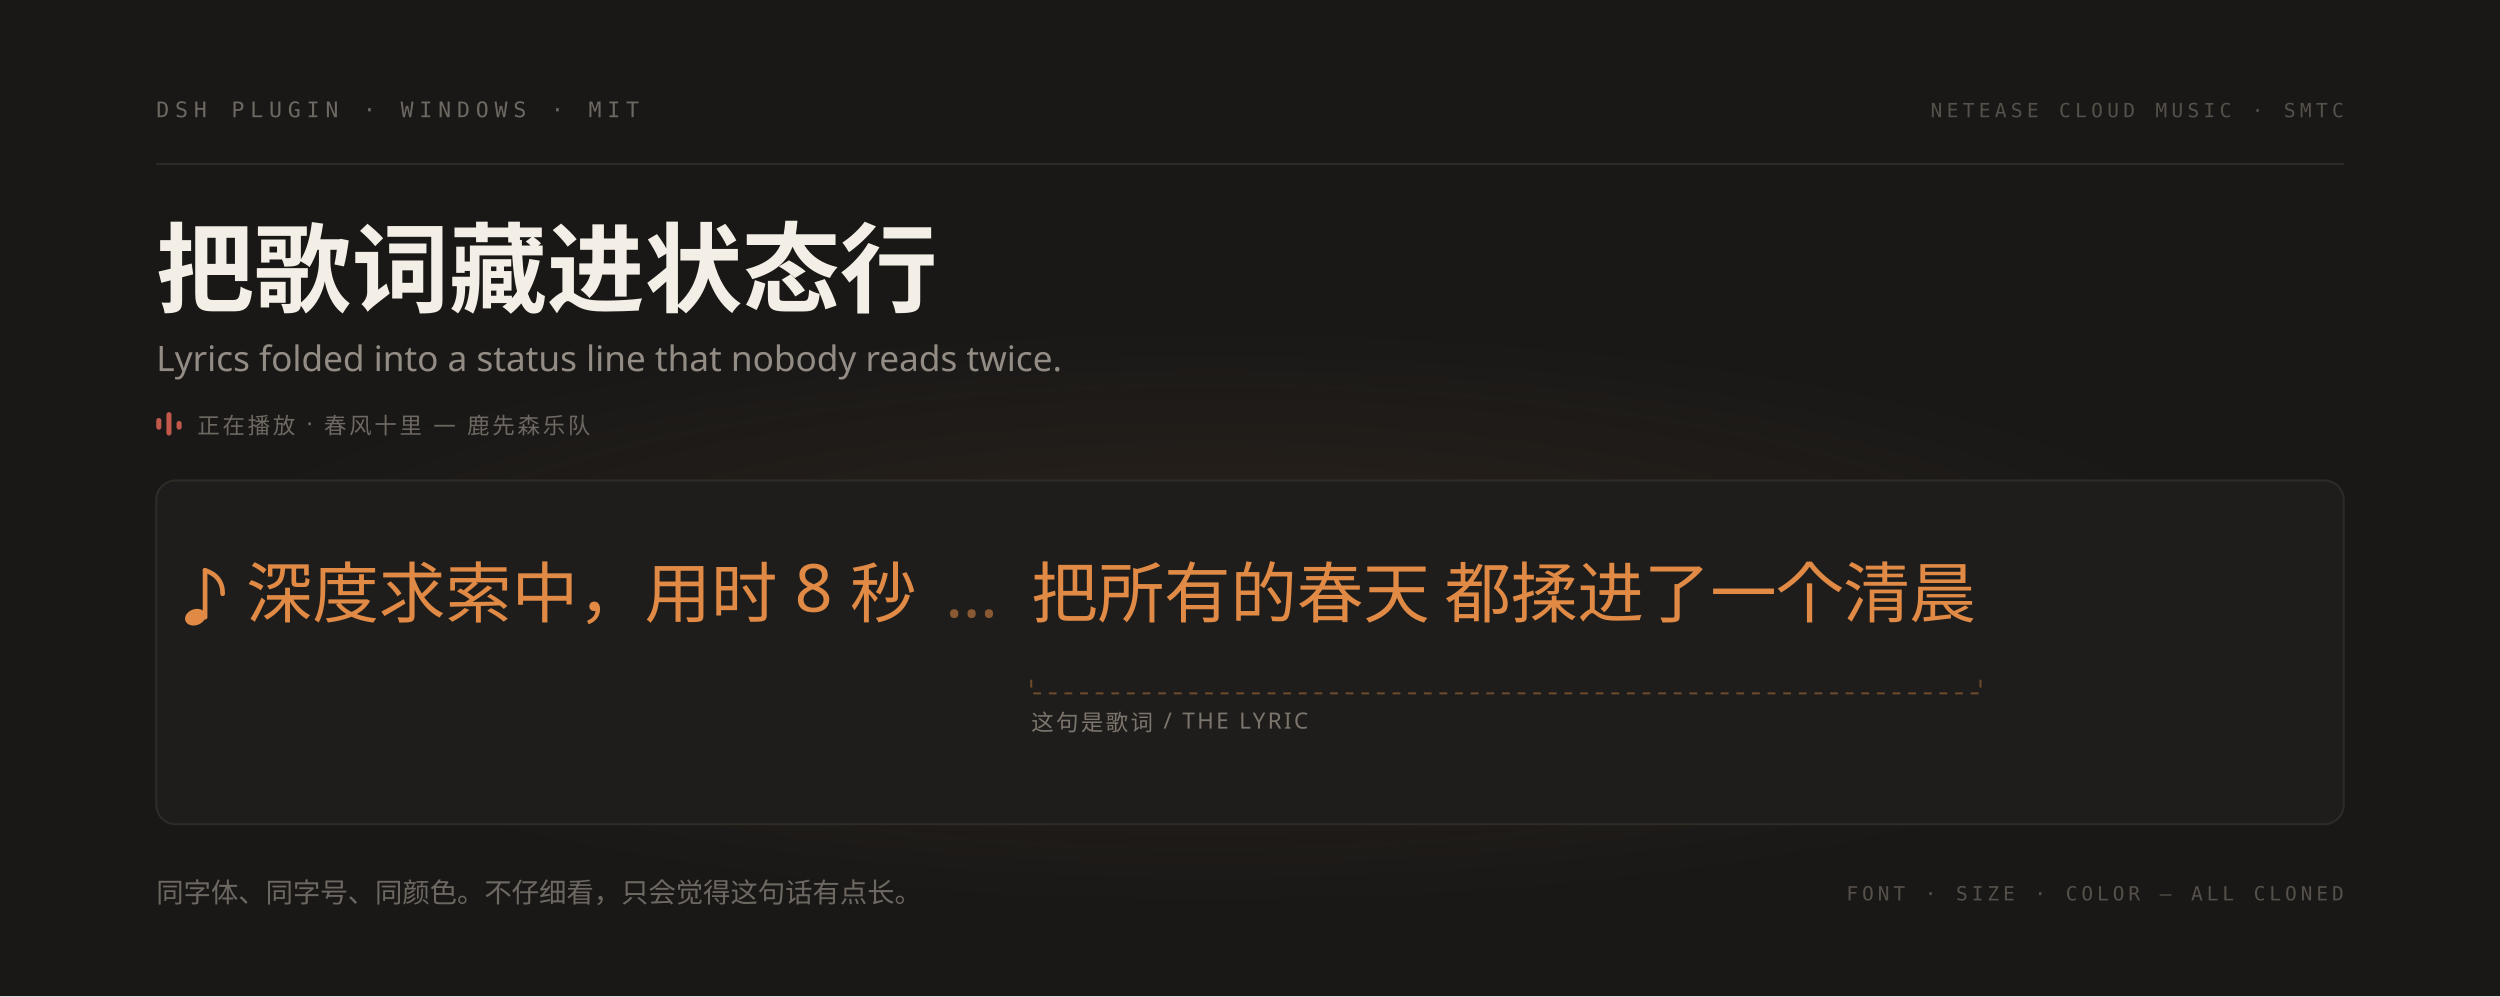
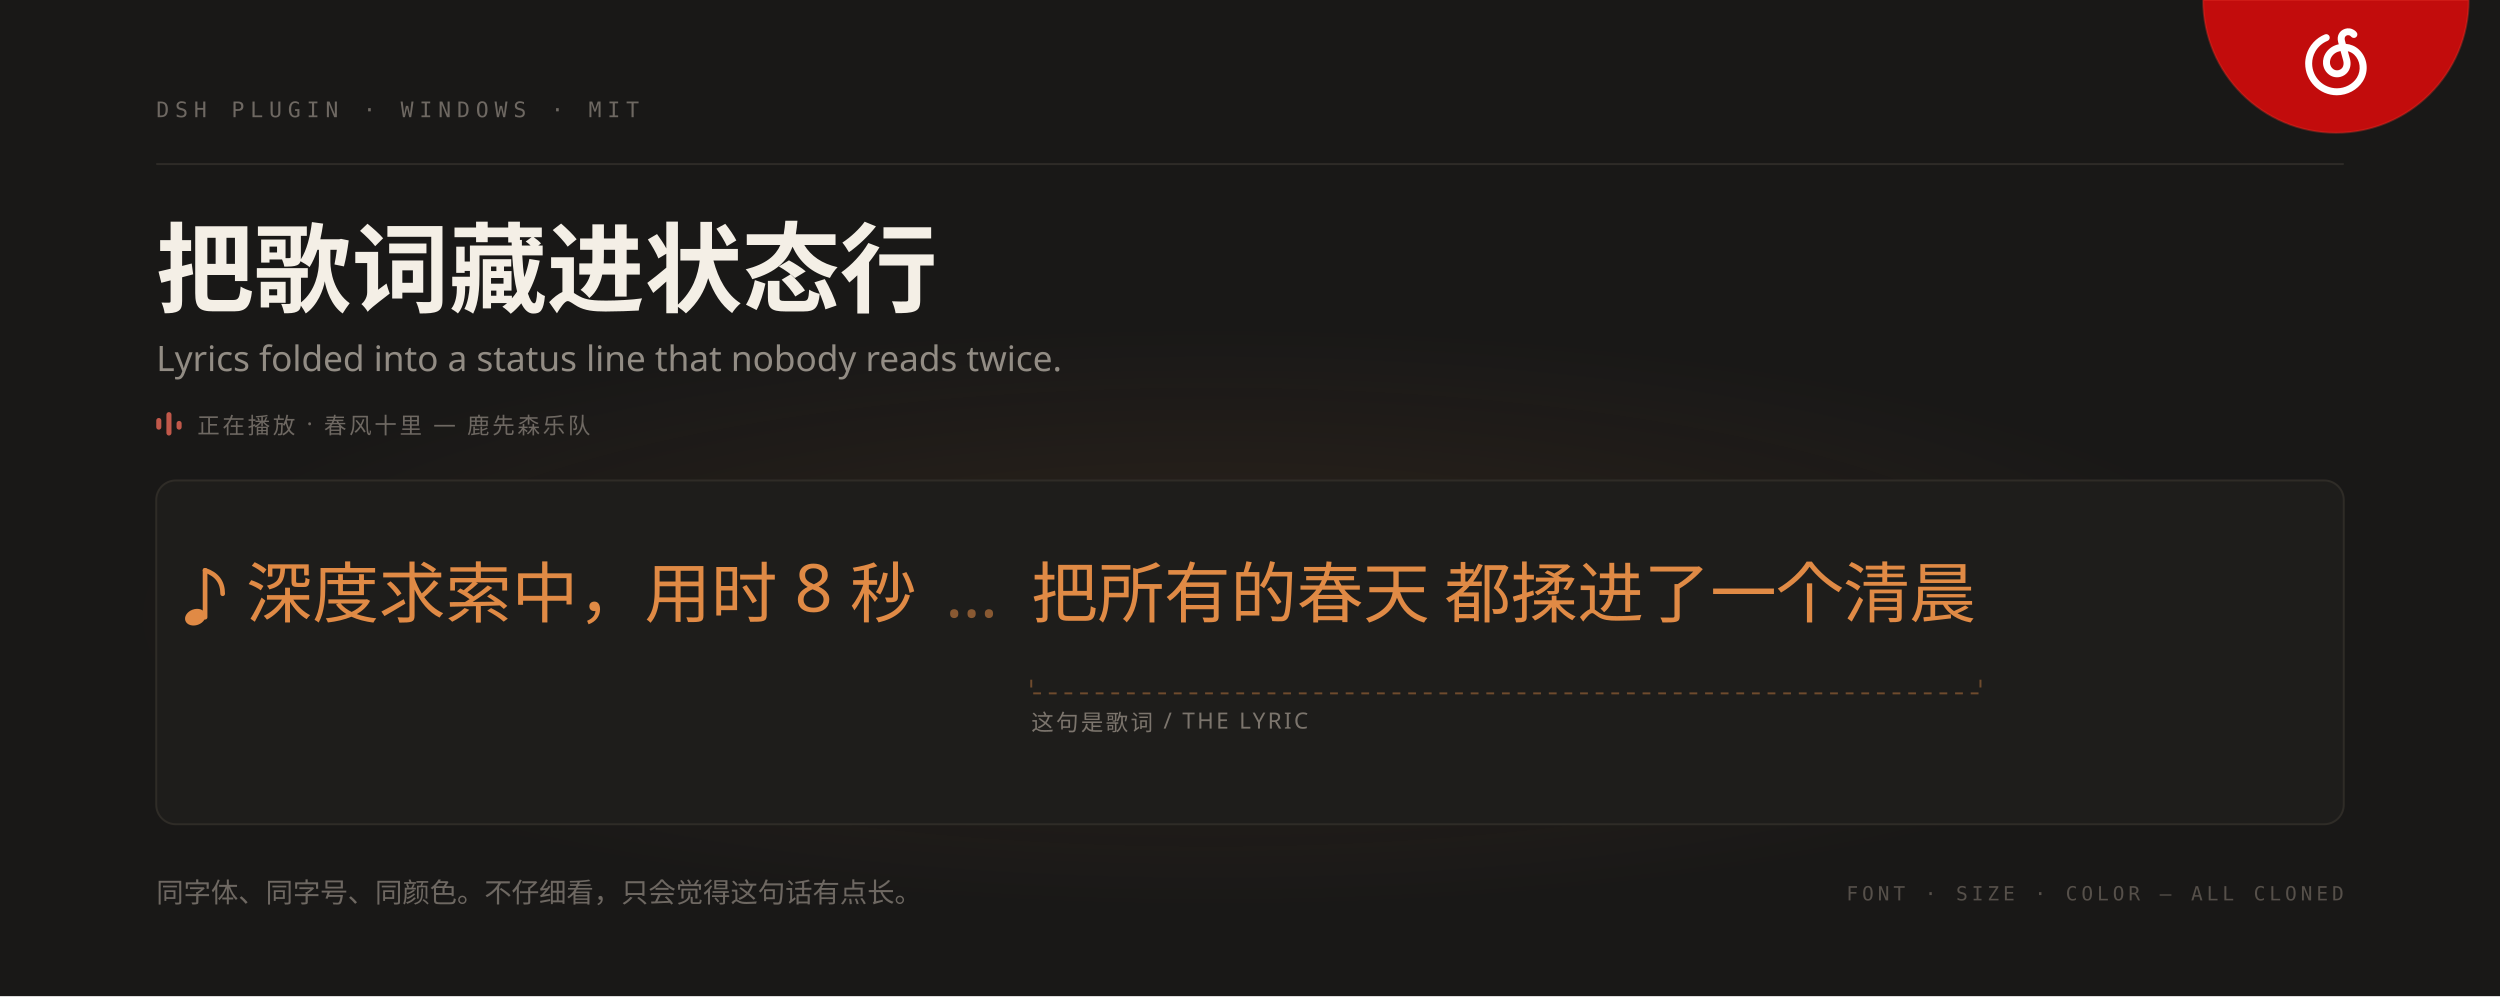
<svg xmlns="http://www.w3.org/2000/svg" width="1280" height="510" viewBox="0 0 1280 510" role="img" aria-label="dsh-plugin-netease-lyrics：把歌词藏进 DSH 状态行">
  <defs>
    <radialGradient id="g" cx="0.5" cy="0.5" r="0.5">
      <stop offset="0" stop-color="#E08A45" stop-opacity="0.10" />
      <stop offset="1" stop-color="#E08A45" stop-opacity="0" />
    </radialGradient>
  </defs>
  <rect width="1280" height="510" fill="#191817" />
  <ellipse cx="620" cy="316" rx="560" ry="150" fill="url(#g)" />
  <line x1="80" y1="84" x2="1200" y2="84" stroke="#2E2B27" stroke-width="1" />
  <text x="80" y="60" font-family="JetBrains Mono, SF Mono, Menlo, Consolas, monospace" font-size="11" letter-spacing="3" fill="#6E6862">DSH PLUGIN · WINDOWS · MIT</text>
-   <text x="1200" y="60" text-anchor="end" font-family="JetBrains Mono, SF Mono, Menlo, Consolas, monospace" font-size="10" letter-spacing="2.2" fill="#56504A">NETEASE CLOUD MUSIC · SMTC</text>
  <text x="80" y="156" font-family="PingFang SC, Microsoft YaHei, Noto Sans SC, system-ui, sans-serif" font-size="50" font-weight="600" fill="#F4EFE6">把歌词藏进状态行</text>
  <text x="80" y="190" font-family="PingFang SC, Microsoft YaHei, Noto Sans SC, system-ui, sans-serif" font-size="18" fill="#928C84">Lyrics folded into a status line that nobody reads twice.</text>
  <g>
    <rect x="80" y="214" width="2.6" height="6" rx="1.3" fill="#C1584A" />
    <rect x="85.2" y="211" width="2.6" height="12" rx="1.3" fill="#C1584A" />
    <rect x="90.4" y="215.5" width="2.6" height="4.5" rx="1.3" fill="#C1584A" />
  </g>
  <text x="101" y="222" font-family="PingFang SC, Microsoft YaHei, Noto Sans SC, system-ui, sans-serif" font-size="11.5" letter-spacing="1.4" fill="#6E6862">正在播放 · 春风十里 — 鹿先森乐队</text>
+   <g transform="translate(1196,0)">
+     <path d="M-68 0 A68 68 0 0 0 68 0 Z" fill="#C20C0C" />
+     <path d="M-68 0 A68 68 0 0 0 68 0 Z" fill="none" stroke="#E8352A" stroke-opacity="0.35" stroke-width="1" />
+     <g transform="translate(0,32) scale(2.25) translate(-12,-12)">
+       <path d="M13.046 9.388a3.919 3.919 0 0 0-.66.19c-.809.312-1.447.991-1.666 1.775a2.269 2.269 0 0 0-.074.81c.048.546.333 1.05.764 1.35a1.483 1.483 0 0 0 2.01-.286c.406-.531.355-1.183.24-1.636-.098-.387-.22-.816-.345-1.249a64.76 64.76 0 0 1-.269-.954zm-.82 10.07c-3.984 0-7.224-3.24-7.224-7.223 0-.98.226-3.02 1.884-4.822A7.188 7.188 0 0 1 9.502 5.6a.792.792 0 1 1 .587 1.472 5.619 5.619 0 0 0-2.795 2.462 5.538 5.538 0 0 0-.707 2.7 5.645 5.645 0 0 0 5.638 5.638c1.844 0 3.627-.953 4.542-2.428 1.042-1.68.772-3.931-.627-5.238a3.299 3.299 0 0 0-1.437-.777c.172.589.334 1.18.494 1.772.284 1.12.1 2.181-.519 2.989-.39.51-.956.888-1.592 1.064a3.038 3.038 0 0 1-2.58-.44 3.45 3.45 0 0 1-1.44-2.514c-.04-.467.002-.93.128-1.376.35-1.256 1.356-2.339 2.622-2.826a5.5 5.5 0 0 1 .823-.246l-.134-.505c-.37-1.371.25-2.579 1.547-3.007.329-.109.68-.145 1.025-.105.792.09 1.476.592 1.709 1.023.258.507-.096 1.153-.706 1.153a.788.788 0 0 1-.54-.213c-.088-.08-.163-.174-.259-.247a.825.825 0 0 0-.632-.166.807.807 0 0 0-.634.551c-.056.191-.031.406.02.595.07.256.159.597.217.82 1.11.098 2.162.54 2.97 1.296 1.974 1.844 2.35 4.886.892 7.233-1.197 1.93-3.509 3.177-5.889 3.177z" fill="#FFFFFF" />
+     </g>
+   </g>
  <rect x="80" y="246" width="1120" height="176" rx="10" fill="#1E1D1B" stroke="#2F2C27" stroke-width="1" />
  <g>
    <ellipse cx="100" cy="316" rx="5.4" ry="4.1" transform="rotate(-20 100 316)" fill="#E08A45" />
    <path d="M105 316 V292" fill="none" stroke="#E08A45" stroke-width="2.4" stroke-linecap="round" />
    <path d="M105 292 q9 3 9 12" fill="none" stroke="#E08A45" stroke-width="2.4" stroke-linecap="round" />
  </g>
  <text x="126" y="316" font-family="PingFang SC, Microsoft YaHei, Noto Sans SC, system-ui, sans-serif" font-size="34" font-weight="500" fill="#E08A45">深度求索中，用时 8 秒</text>
  <text x="484" y="316" font-family="PingFang SC, Microsoft YaHei, Noto Sans SC, system-ui, sans-serif" font-size="34" fill="#E08A45" fill-opacity="0.55">…</text>
  <text x="528" y="316" font-family="PingFang SC, Microsoft YaHei, Noto Sans SC, system-ui, sans-serif" font-size="34" font-weight="500" fill="#E08A45">把所有的春天 都揉进了一个清晨</text>
  <path d="M528 348 v7 H1014 v-7" fill="none" stroke="#E08A45" stroke-opacity="0.42" stroke-width="1" stroke-dasharray="4 4" />
  <text x="528" y="374" font-family="PingFang SC, Microsoft YaHei, Noto Sans SC, system-ui, sans-serif" font-size="11.5" letter-spacing="1.2" fill="#7C756D">这句是歌词 / THE LYRIC</text>
  <text x="80" y="462" font-family="PingFang SC, Microsoft YaHei, Noto Sans SC, system-ui, sans-serif" font-size="14" fill="#6E6862">同字体、同字号、同颜色。不仔细看，只会觉得这句话有点长。</text>
  <text x="1200" y="461" text-anchor="end" font-family="JetBrains Mono, SF Mono, Menlo, Consolas, monospace" font-size="10" letter-spacing="2" fill="#56504A">FONT · SIZE · COLOR — ALL CLONED</text>
</svg>
